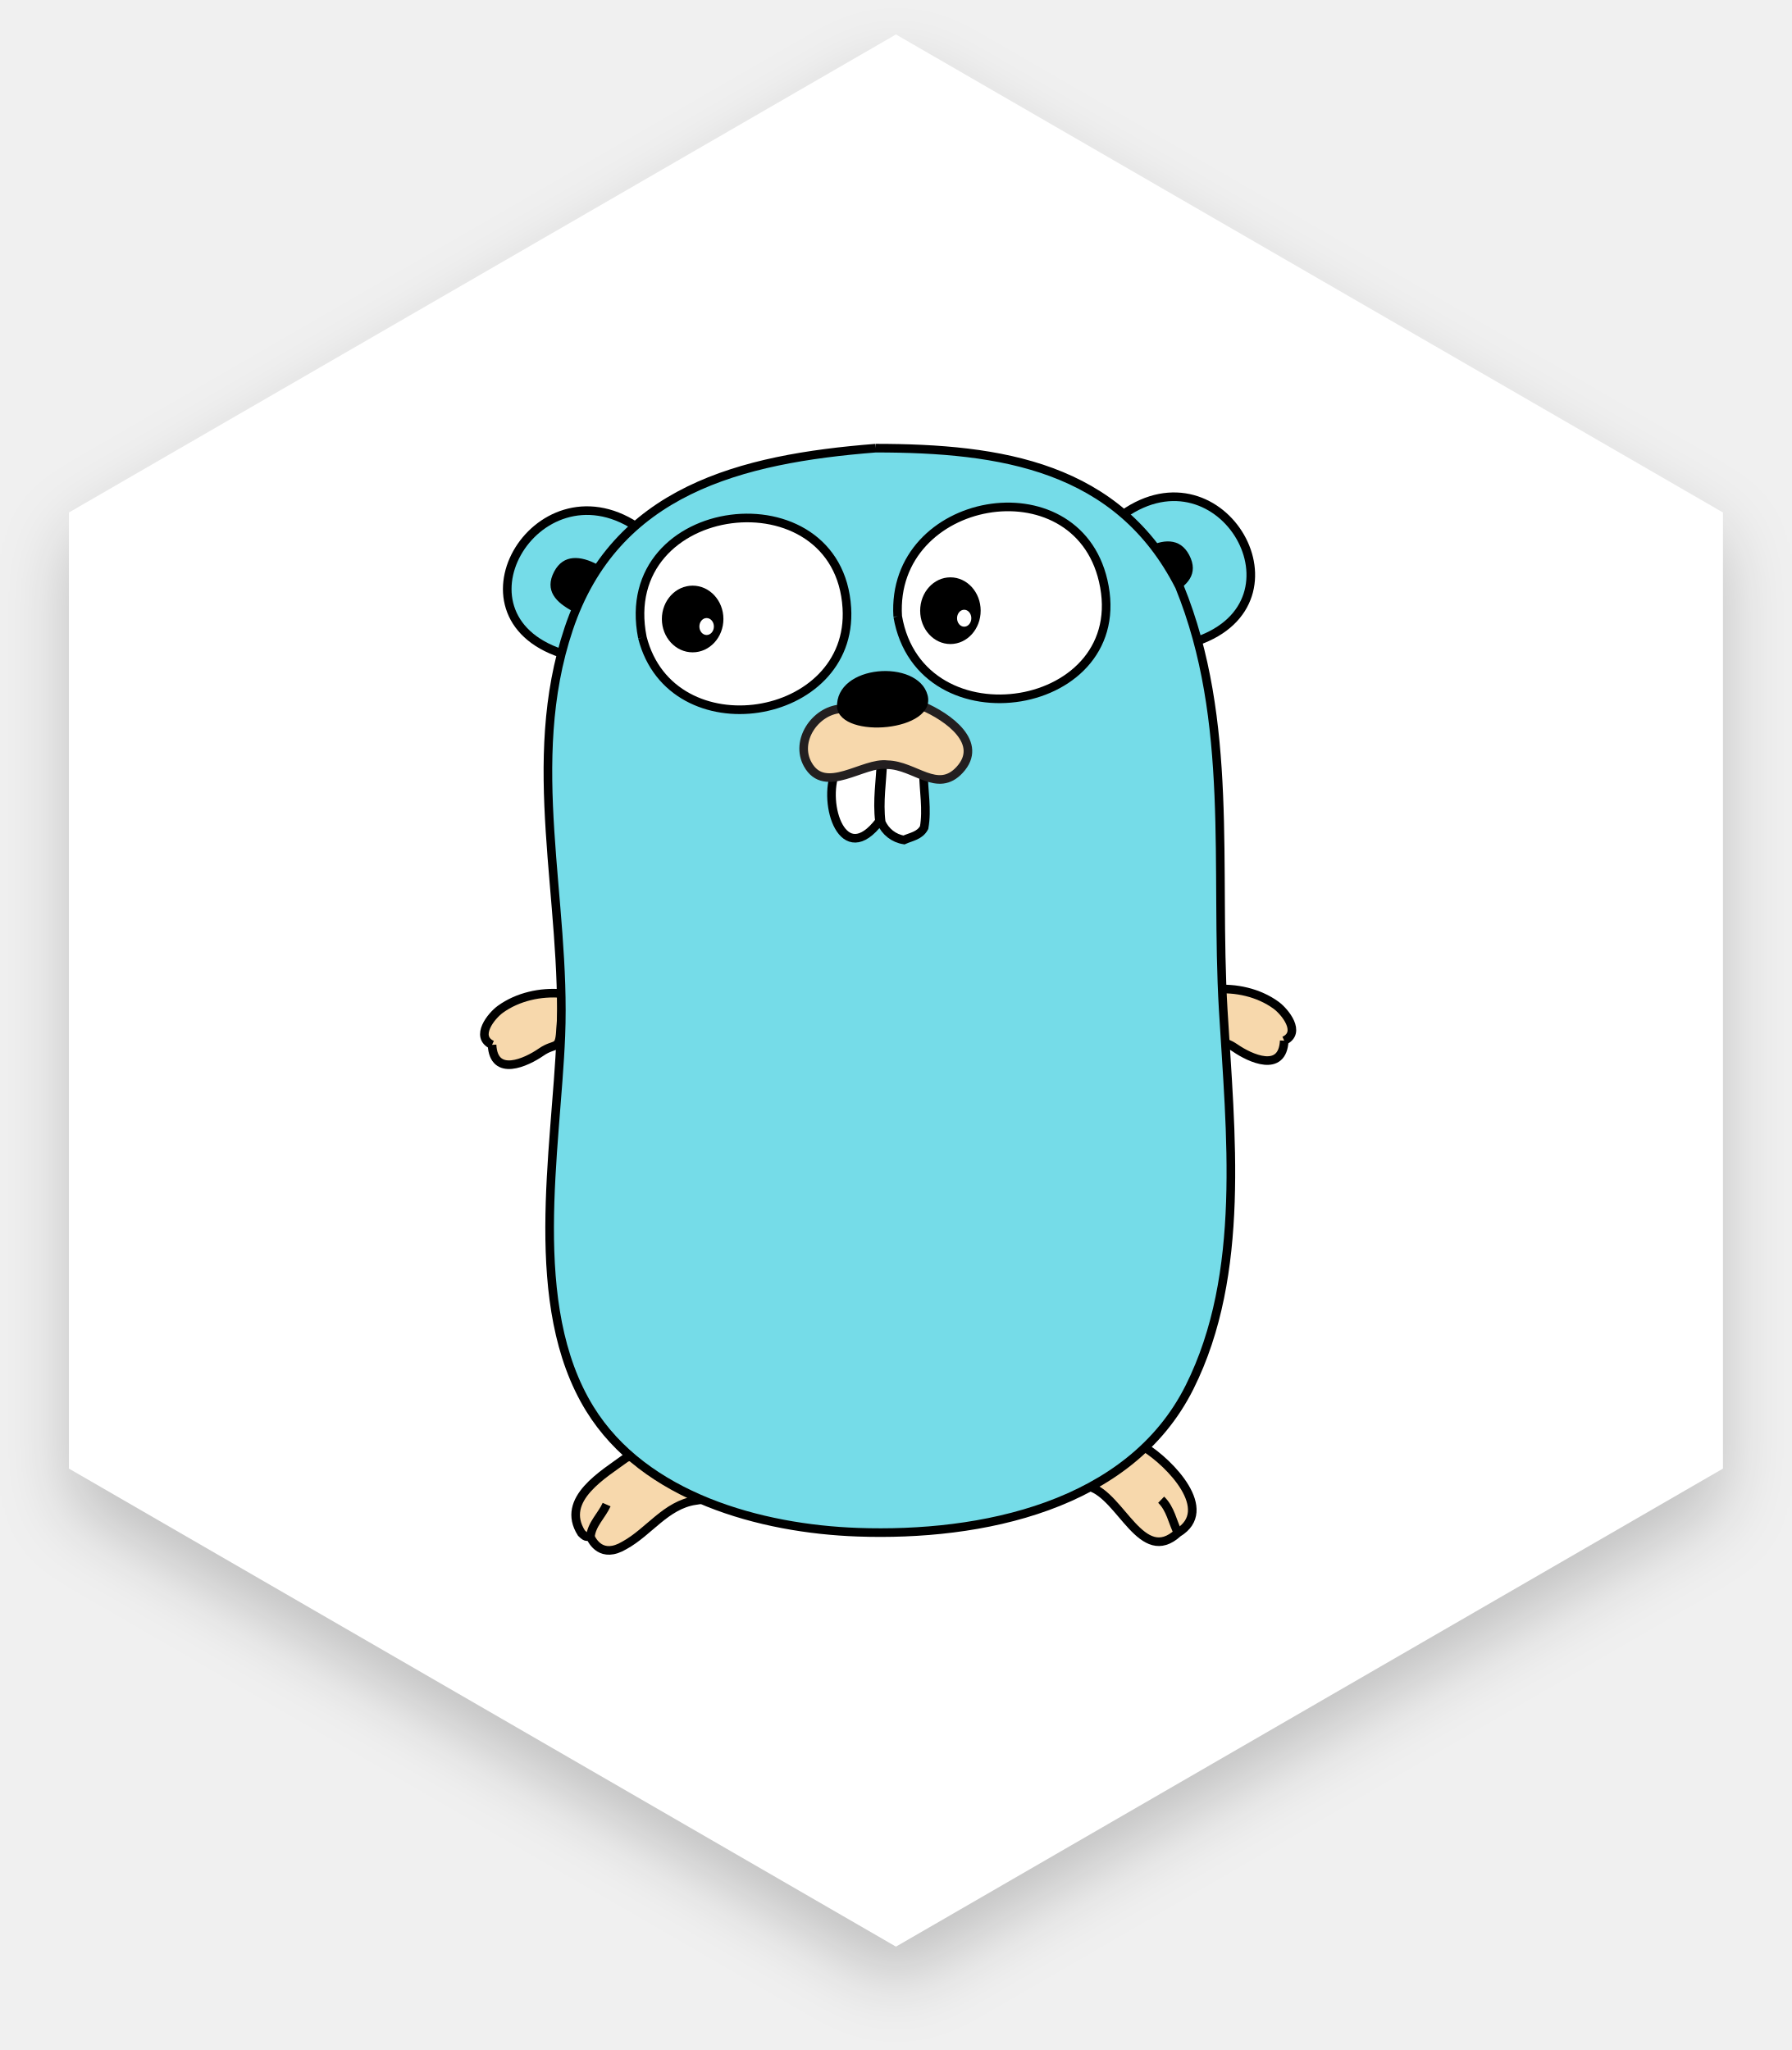
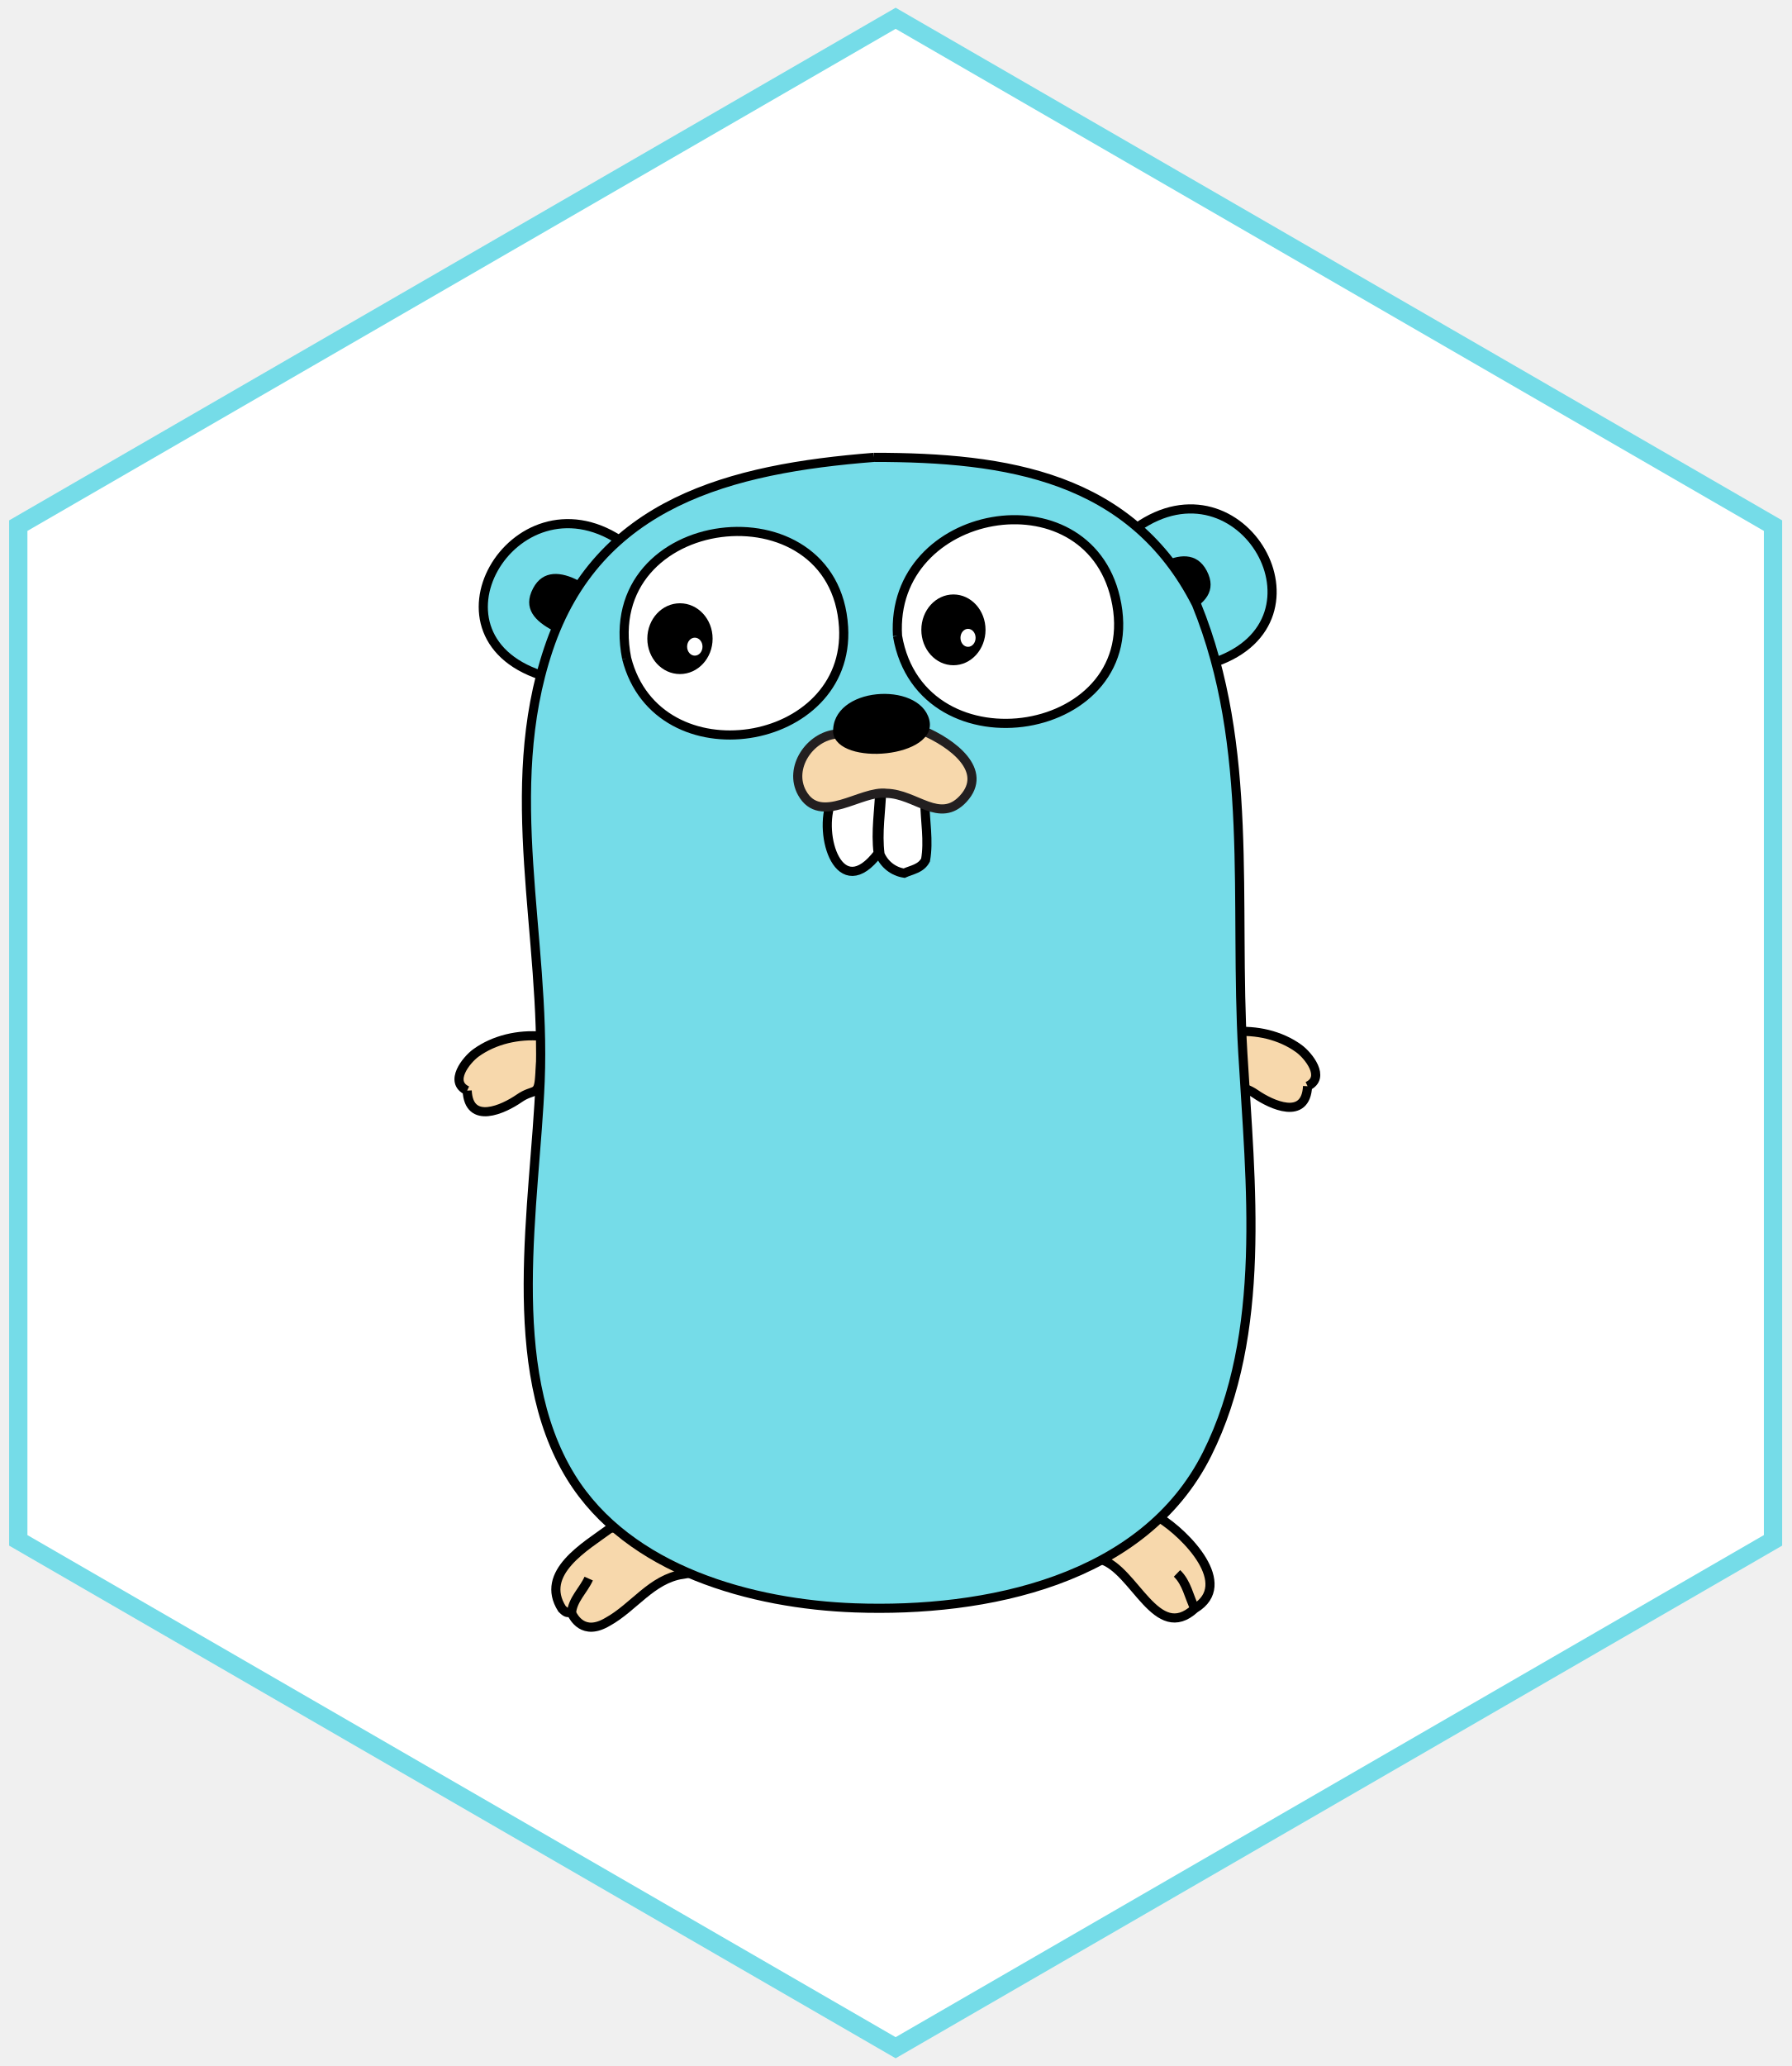
- <svg xmlns="http://www.w3.org/2000/svg" xmlns:xlink="http://www.w3.org/1999/xlink" width="104px" height="119px" viewBox="0 0 104 119" version="1.1">
-   <defs>
-     <polygon id="path-1" points="48 0 96 27.75 96 83.25 48 111 -2.35633735e-12 83.25 -2.38653541e-12 27.75" />
-     <filter x="-50%" y="-50%" width="200%" height="200%" filterUnits="objectBoundingBox" id="filter-2">
-       <feOffset dx="0" dy="2" in="SourceAlpha" result="shadowOffsetOuter1" />
-       <feGaussianBlur stdDeviation="2" in="shadowOffsetOuter1" result="shadowBlurOuter1" />
-       <feColorMatrix values="0 0 0 0 0   0 0 0 0 0   0 0 0 0 0  0 0 0 0.2 0" type="matrix" in="shadowBlurOuter1" />
-     </filter>
-   </defs>
+ <svg xmlns="http://www.w3.org/2000/svg" width="98px" height="113px" viewBox="0 0 98 113" version="1.1">
+   <defs />
  <g id="Page-1" stroke="none" stroke-width="1" fill="none" fill-rule="evenodd">
-     <g id="DesktopHD_Round7_ClientGuides-Copy" transform="translate(-385, -1416)">
+     <g id="DesktopHD_Round7_ClientGuides-Copy" transform="translate(-388, -1417)">
      <g id="clients-copy" transform="translate(389, 1067)">
        <g id="row1">
          <g id="go" transform="translate(0, 351)">
-             <g id="Polygon">
-               <use fill="black" fill-opacity="1" filter="url(#filter-2)" xlink:href="#path-1" />
-               <use fill="#FFFFFF" fill-rule="evenodd" xlink:href="#path-1" />
-             </g>
+             <polygon id="Polygon" stroke="#75DCE8" stroke-linecap="round" fill="#FFFFFF" points="48 0 96 27.75 96 83.25 48 111 -2.35633735e-12 83.25 -2.38653541e-12 27.75" />
            <g transform="translate(24, 24)">
              <path d="M0.558,34.651 C0.65,36.549 2.545,35.671 3.403,35.077 C4.217,34.514 4.456,34.982 4.527,33.87 C4.574,33.139 4.658,32.408 4.617,31.675 C3.385,31.563 2.045,31.857 1.035,32.591 C0.515,32.969 -0.46,34.177 0.558,34.651" id="Shape" stroke="#000000" stroke-width="0.5" fill="#F7D8AC" />
              <path id="Shape" stroke="#000000" stroke-width="0.5" fill="#C6B198" />
              <path d="M4.936,12.035 C-2.324,9.991 3.075,0.746 8.905,4.549 L4.936,12.035 Z" id="Shape" stroke="#000000" stroke-width="0.5" fill="#75DCE8" />
              <path d="M37.194,3.855 C42.941,-0.185 48.134,8.93 41.455,11.224 L37.194,3.855 Z" id="Shape" stroke="#000000" stroke-width="0.5" fill="#75DCE8" />
              <path d="M38.43,58.015 C39.89,58.919 42.558,61.653 40.368,62.978 C38.264,64.907 37.087,60.862 35.24,60.301 C36.035,59.22 37.043,58.234 38.43,58.015 Z" id="Shape" stroke="#000000" stroke-width="0.5" fill="#F7D8AC" />
              <path d="M40.368,62.978 C40.044,62.332 39.935,61.578 39.393,61.057" id="Shape" stroke="#000000" stroke-width="0.5" />
              <path d="M12.352,61.104 C10.638,61.37 9.674,62.917 8.246,63.703 C6.9,64.506 6.385,63.445 6.264,63.23 C6.053,63.134 6.07,63.32 5.745,62.992 C4.497,61.021 7.045,59.58 8.371,58.601 C10.219,58.227 11.377,59.83 12.352,61.104 Z" id="Shape" stroke="#000000" stroke-width="0.5" fill="#F7D8AC" />
              <path d="M6.264,63.23 C6.329,62.479 6.924,61.976 7.207,61.341" id="Shape" stroke="#000000" stroke-width="0.5" />
              <path d="M5.239,9.482 C4.282,8.974 3.579,8.286 4.165,7.177 C4.707,6.15 5.715,6.261 6.673,6.769 L5.239,9.482 Z" id="Shape" fill="#000000" />
              <path d="M39.942,8.517 C40.9,8.01 41.603,7.321 41.017,6.212 C40.474,5.186 39.467,5.297 38.509,5.804 L39.942,8.517 Z" id="Shape" fill="#000000" />
              <path d="M46.536,34.41 C46.444,36.308 44.549,35.43 43.691,34.836 C42.876,34.273 42.638,34.741 42.567,33.629 C42.52,32.898 42.436,32.167 42.477,31.434 C43.709,31.322 45.049,31.616 46.058,32.35 C46.578,32.728 47.554,33.936 46.536,34.41" id="Shape" stroke="#000000" stroke-width="0.5" fill="#F7D8AC" />
              <path id="Shape" stroke="#000000" stroke-width="0.5" fill="#F7D8AC" />
              <path d="M22.819,0.015 C30.088,0.015 36.902,1.055 40.454,8.046 C43.642,15.881 42.508,24.329 42.994,32.61 C43.412,39.72 44.338,47.934 41.042,54.523 C37.576,61.455 28.913,63.199 21.777,62.943 C16.171,62.743 9.399,60.912 6.235,55.785 C2.524,49.771 4.281,40.828 4.551,34.136 C4.87,26.209 2.405,18.258 5.007,10.501 C7.706,2.454 14.985,0.635 22.819,0.015" id="Shape" stroke="#000000" stroke-width="0.5" fill="#75DCE8" />
              <path d="M24.102,9.782 C25.407,17.376 37.808,15.368 36.027,7.709 C34.43,0.842 23.669,2.743 24.102,9.782" id="Shape" stroke="#000000" stroke-width="0.5" fill="#FFFFFF" />
              <path d="M9.284,11.01 C10.975,17.621 21.549,15.929 21.151,9.297 C20.673,1.355 7.667,2.887 9.284,11.01" id="Shape" stroke="#000000" stroke-width="0.5" fill="#FFFFFF" />
              <path d="M25.599,18.894 C25.604,19.881 25.823,20.99 25.636,22.04 C25.384,22.516 24.89,22.567 24.465,22.759 C23.876,22.667 23.381,22.28 23.145,21.728 C22.993,20.53 23.201,19.369 23.239,18.17 L25.599,18.894 Z" id="Shape" stroke="#000000" stroke-width="0.5" fill="#FFFFFF" />
              <g id="Group" transform="translate(10.35529, 7.954802)">
                <ellipse id="Oval" fill="#000000" cx="1.845" cy="1.977" rx="1.786" ry="1.936" />
                <ellipse id="Oval" fill="#FFFFFF" cx="2.657" cy="2.414" rx="0.421" ry="0.492" />
              </g>
              <g id="Group" transform="translate(25.28618, 7.472693)">
                <ellipse id="Oval" fill="#000000" cx="1.875" cy="1.977" rx="1.756" ry="1.936" />
                <ellipse id="Oval" fill="#FFFFFF" cx="2.674" cy="2.414" rx="0.414" ry="0.492" />
              </g>
              <path d="M20.496,18.787 C19.717,20.676 20.93,24.456 23.044,21.668 C22.893,20.469 23.1,19.309 23.139,18.109 L20.496,18.787 Z" id="Shape" stroke="#000000" stroke-width="0.5" fill="#FFFFFF" />
              <g id="Group" transform="translate(18.5432, 12.89642)">
                <path d="M2.219,2.251 C0.767,2.375 -0.42,4.103 0.335,5.47 C1.335,7.281 3.567,5.31 4.957,5.494 C6.556,5.527 7.867,7.187 9.152,5.794 C10.581,4.245 8.536,2.736 6.939,2.062 L2.219,2.251 Z" id="Shape" stroke="#231F20" stroke-width="0.5" fill="#F7D8AC" />
                <path d="M2.037,2.175 C1.929,-0.343 6.725,-0.658 7.291,1.45 C7.856,3.553 2.273,4.041 2.037,2.175 C1.848,0.685 2.037,2.175 2.037,2.175 Z" id="Shape" fill="#000000" />
              </g>
            </g>
          </g>
        </g>
      </g>
    </g>
  </g>
</svg>
